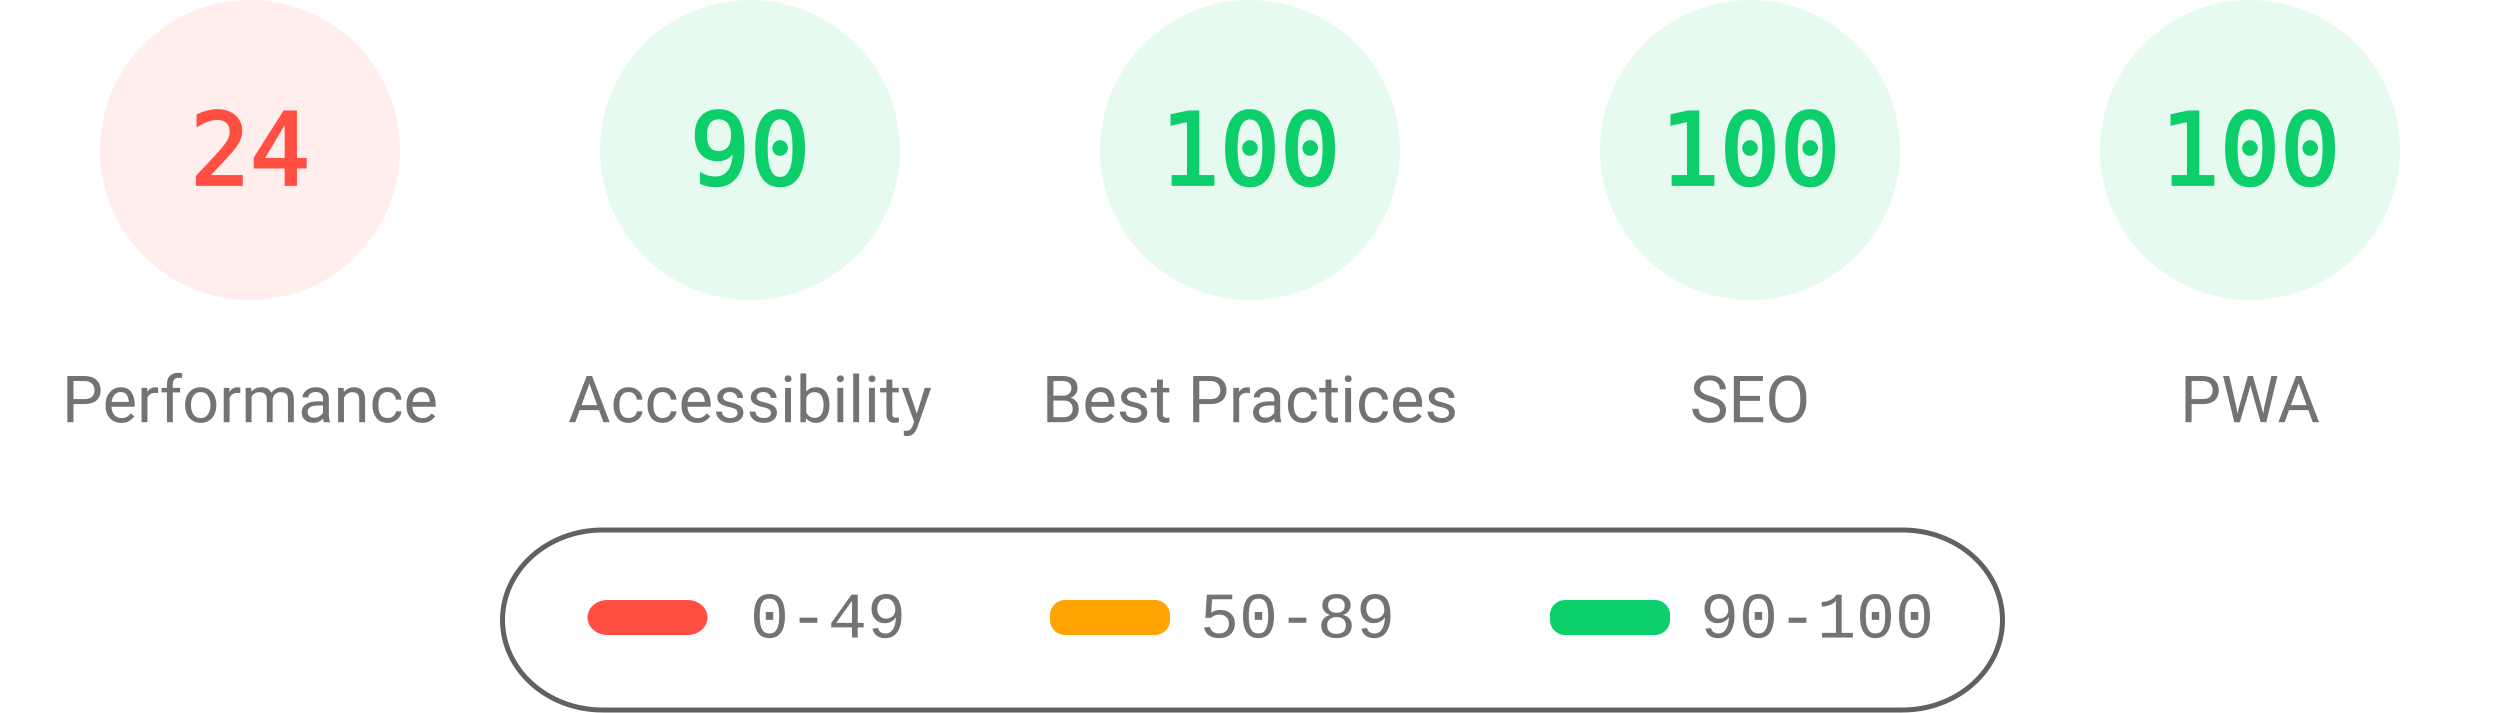
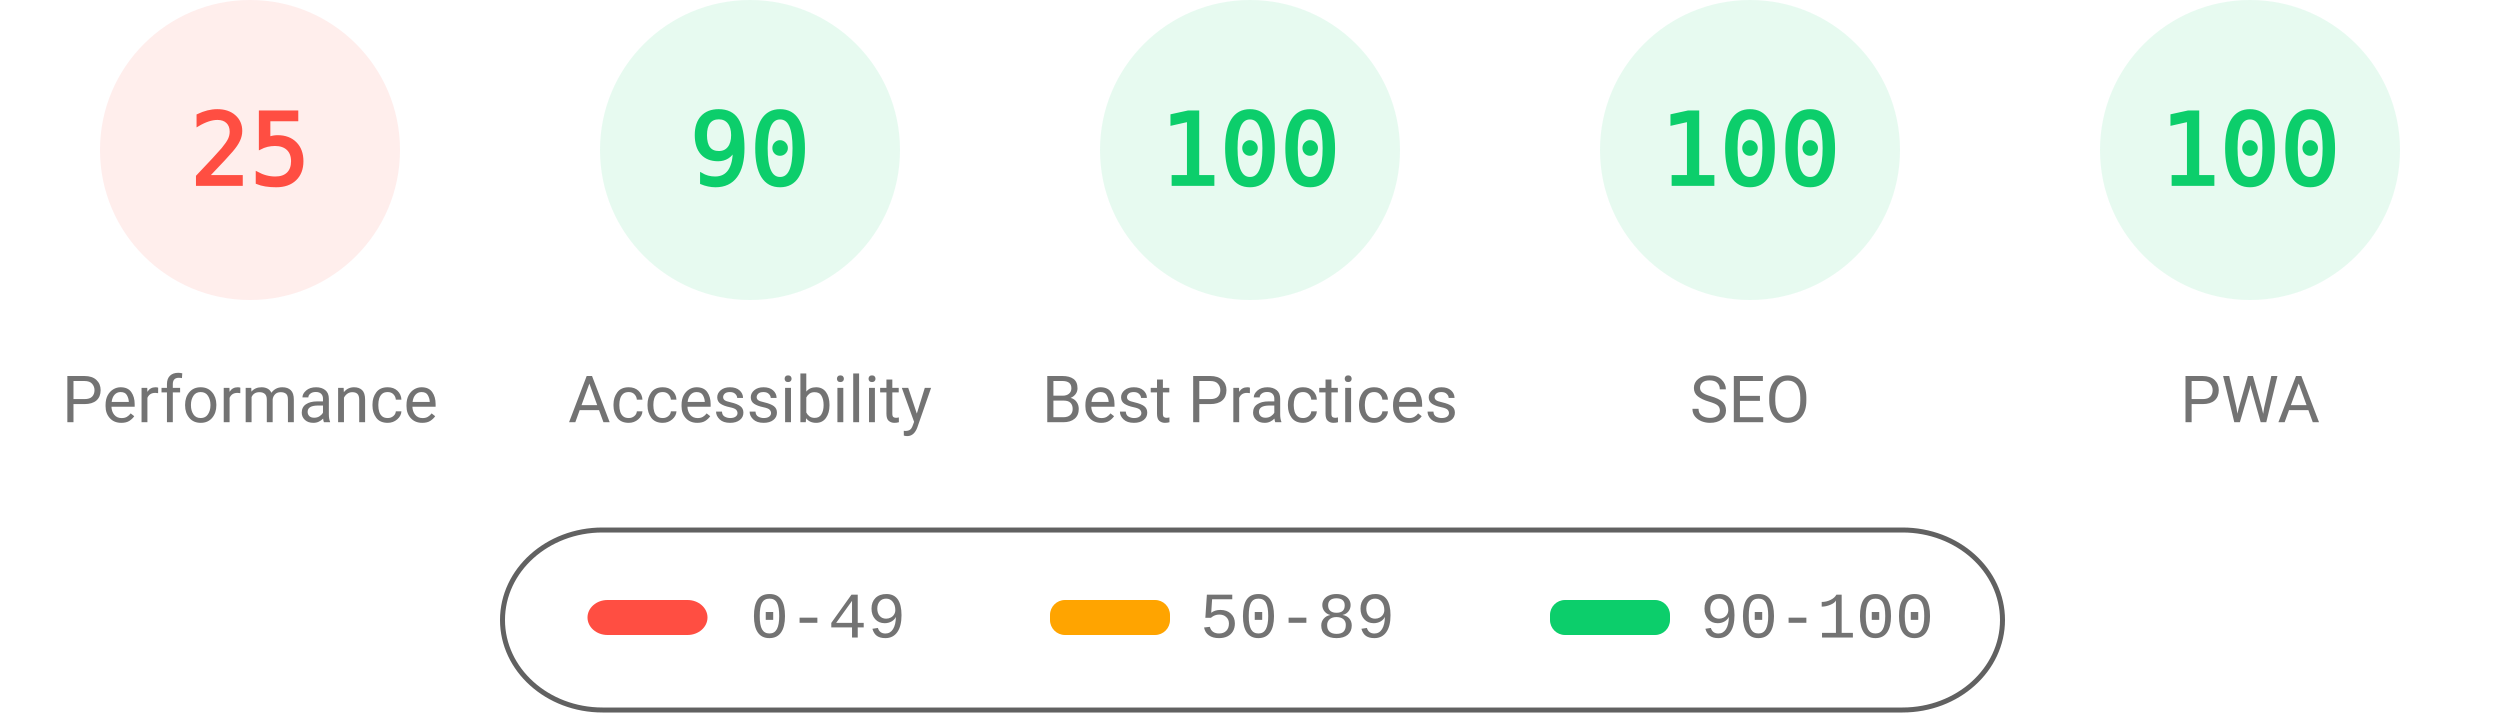
<svg xmlns="http://www.w3.org/2000/svg" fill="none" width="1000" height="285">
  <style>.gauge-base{opacity:.1}.gauge-arc{fill:none;animation-delay:250ms;stroke-linecap:round;transform:rotate(-90deg);transform-origin:100px 60px;animation:load-gauge 1s ease forwards}.guage-text{font-size:40px;font-family:monospace;text-align:center}.guage-red{color:#ff4e42;fill:#ff4e42;stroke:#ff4e42}.guage-orange{color:#ffa400;fill:#ffa400;stroke:#ffa400}.guage-green{color:#0cce6b;fill:#0cce6b;stroke:#0cce6b}.guage-undefined{color:#5c5c5c;fill:#5c5c5c;stroke:#5c5c5c}.guage-title{color:#737373;fill:#737373;stroke:none;font-size:26px;line-height:26px;font-family:Roboto,Halvetica,Arial,sans-serif}@keyframes load-gauge{from{stroke-dasharray:0 352.858}}</style>
  <svg class="guage-div guage-perf guage-red" viewBox="0 0 200 200" width="200" height="200">
    <circle class="gauge-base" r="56" cx="100" cy="60" stroke-width="8" />
-     <circle class="gauge-arc guage-arc-1" r="56" cx="100" cy="60" stroke-width="8" style="stroke-dasharray:84.446,351.858" />
-     <text class="guage-text" x="100" y="60" alignment-baseline="central" dominant-baseline="central" text-anchor="middle">24</text>
+     <circle class="gauge-arc guage-arc-1" r="56" cx="100" cy="60" stroke-width="8" style="stroke-dasharray:87.965,351.858" />
+     <text class="guage-text" x="100" y="60" alignment-baseline="central" dominant-baseline="central" text-anchor="middle">25</text>
    <text class="guage-title" x="100" y="160" alignment-baseline="central" dominant-baseline="central" text-anchor="middle">Performance</text>
  </svg>
  <svg class="guage-div guage-acc guage-green" viewBox="0 0 200 200" width="200" height="200" x="200">
    <circle class="gauge-base" r="56" cx="100" cy="60" stroke-width="8" />
    <circle class="gauge-arc guage-arc-2" r="56" cx="100" cy="60" stroke-width="8" style="stroke-dasharray:316.672,351.858" />
    <text class="guage-text" x="100" y="60" alignment-baseline="central" dominant-baseline="central" text-anchor="middle">90</text>
    <text class="guage-title" x="100" y="160" alignment-baseline="central" dominant-baseline="central" text-anchor="middle">Accessibility</text>
  </svg>
  <svg class="guage-div guage-best guage-green" viewBox="0 0 200 200" width="200" height="200" x="400">
    <circle class="gauge-base" r="56" cx="100" cy="60" stroke-width="8" />
    <circle class="gauge-arc guage-arc-3" r="56" cx="100" cy="60" stroke-width="8" style="stroke-dasharray:351.858,351.858" />
    <text class="guage-text" x="100" y="60" alignment-baseline="central" dominant-baseline="central" text-anchor="middle">100</text>
    <text class="guage-title" x="100" y="160" alignment-baseline="central" dominant-baseline="central" text-anchor="middle">Best Practices</text>
  </svg>
  <svg class="guage-div guage-seo guage-green" viewBox="0 0 200 200" width="200" height="200" x="600">
    <circle class="gauge-base" r="56" cx="100" cy="60" stroke-width="8" />
    <circle class="gauge-arc guage-arc-4" r="56" cx="100" cy="60" stroke-width="8" style="stroke-dasharray:351.858,351.858" />
    <text class="guage-text" x="100" y="60" alignment-baseline="central" dominant-baseline="central" text-anchor="middle">100</text>
    <text class="guage-title" x="100" y="160" alignment-baseline="central" dominant-baseline="central" text-anchor="middle">SEO</text>
  </svg>
  <svg class="guage-div guage-pwa guage-green" viewBox="0 0 200 200" width="200" height="200" x="800">
    <circle class="gauge-base" r="56" cx="100" cy="60" stroke-width="8" />
    <circle class="gauge-arc guage-arc-4" r="56" cx="100" cy="60" stroke-width="8" style="stroke-dasharray:351.858,351.858" />
    <text class="guage-text" x="100" y="60" alignment-baseline="central" dominant-baseline="central" text-anchor="middle">100</text>
    <text class="guage-title" x="100" y="160" alignment-baseline="central" dominant-baseline="central" text-anchor="middle">PWA</text>
  </svg>
  <svg width="604" height="76" x="200" y="210">
    <path fill="none" id="canvas_background" d="M-1-1h604v80H-1z" />
    <rect fill-opacity="0" stroke="#616161" stroke-width="2" rx="40" id="svg_2" height="72" width="600" y="2" x="1" fill="#000" />
    <rect stroke="#000" rx="8" id="svg_3" height="14" width="48" y="30" x="35" stroke-opacity="null" stroke-width="0" fill="#ff4e42" />
    <rect stroke="#000" rx="6" id="svg_4" height="14" width="48" y="30" x="220" stroke-opacity="null" stroke-width="0" fill="#ffa400" />
    <rect stroke="#000" rx="6" id="svg_5" height="14" width="48" y="30" x="420" stroke-opacity="null" stroke-width="0" fill="#0cce6b" />
    <text xml:space="preserve" text-anchor="start" font-family="'Courier New', Courier, monospace" font-size="26" id="svg_6" y="45" x="100" stroke-opacity="null" stroke-width="0" stroke="#000" fill="#737373">0-49</text>
    <text xml:space="preserve" text-anchor="start" font-family="'Courier New', Courier, monospace" font-size="26" id="svg_7" y="45" x="280" stroke-opacity="null" stroke-width="0" stroke="#000" fill="#737373">50-89</text>
    <text xml:space="preserve" text-anchor="start" font-family="'Courier New', Courier, monospace" font-size="26" id="svg_8" y="45" x="480" stroke-opacity="null" stroke-width="0" stroke="#000" fill="#737373">90-100</text>
  </svg>
</svg>
